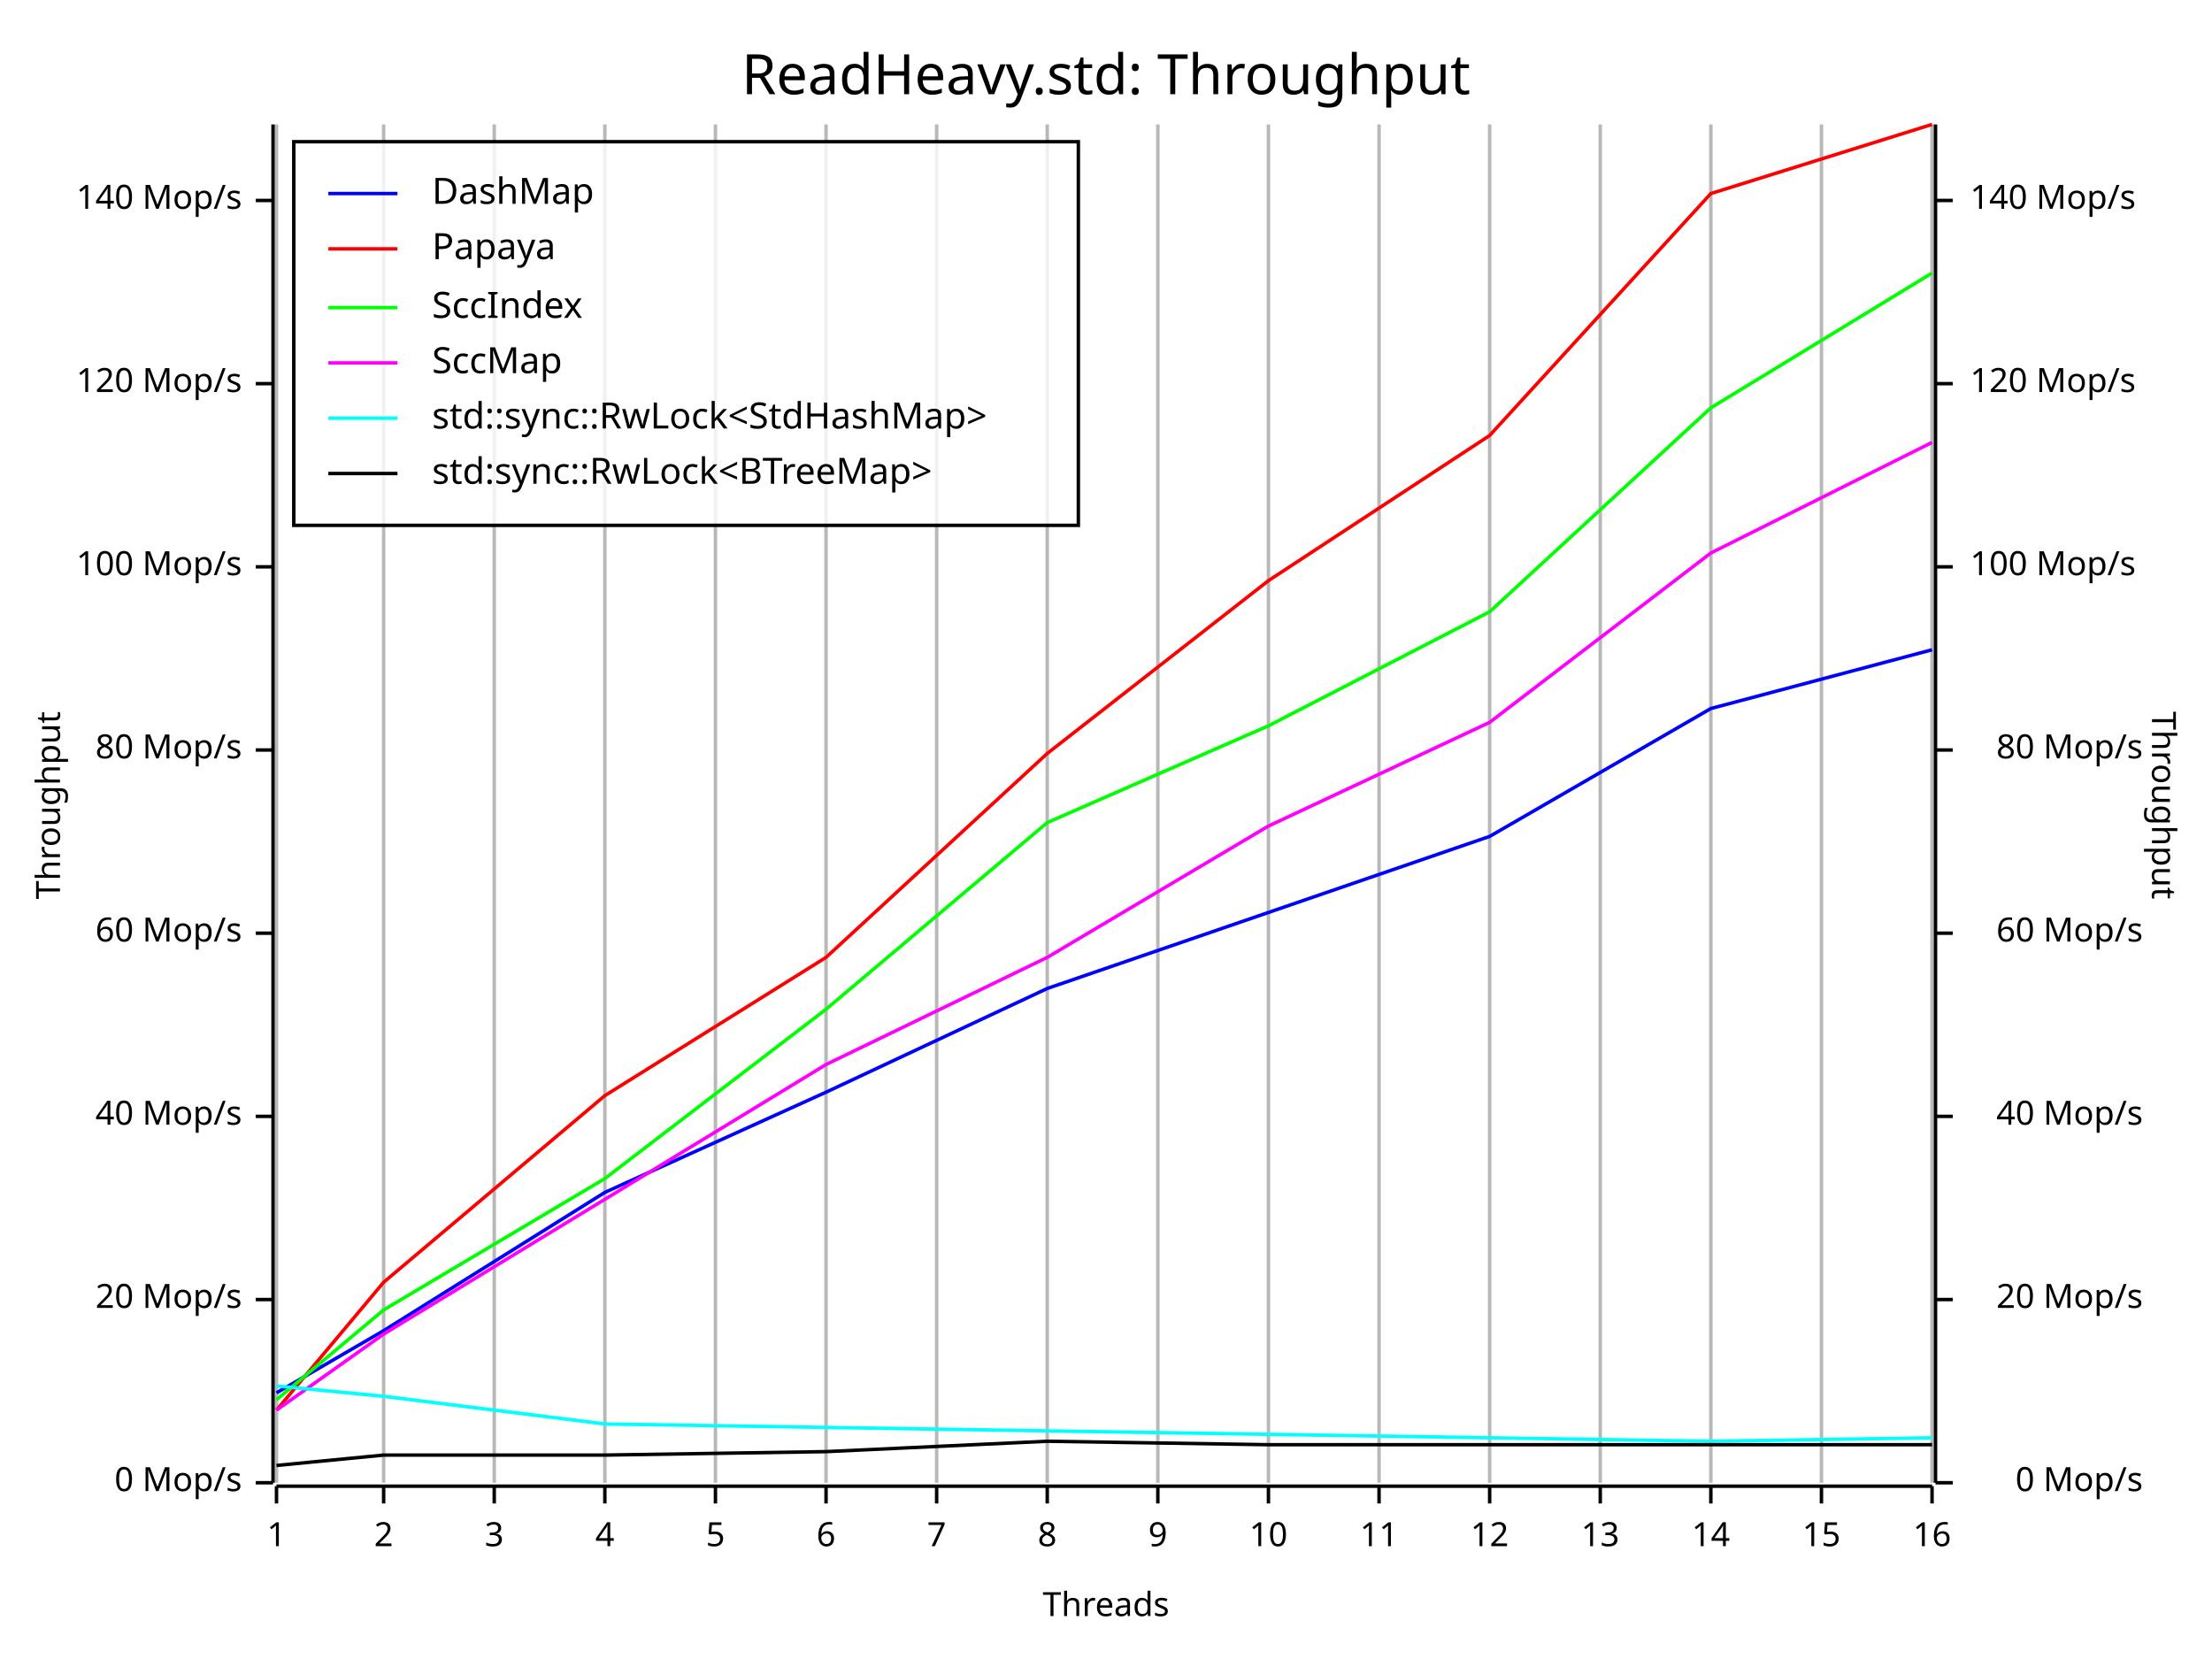
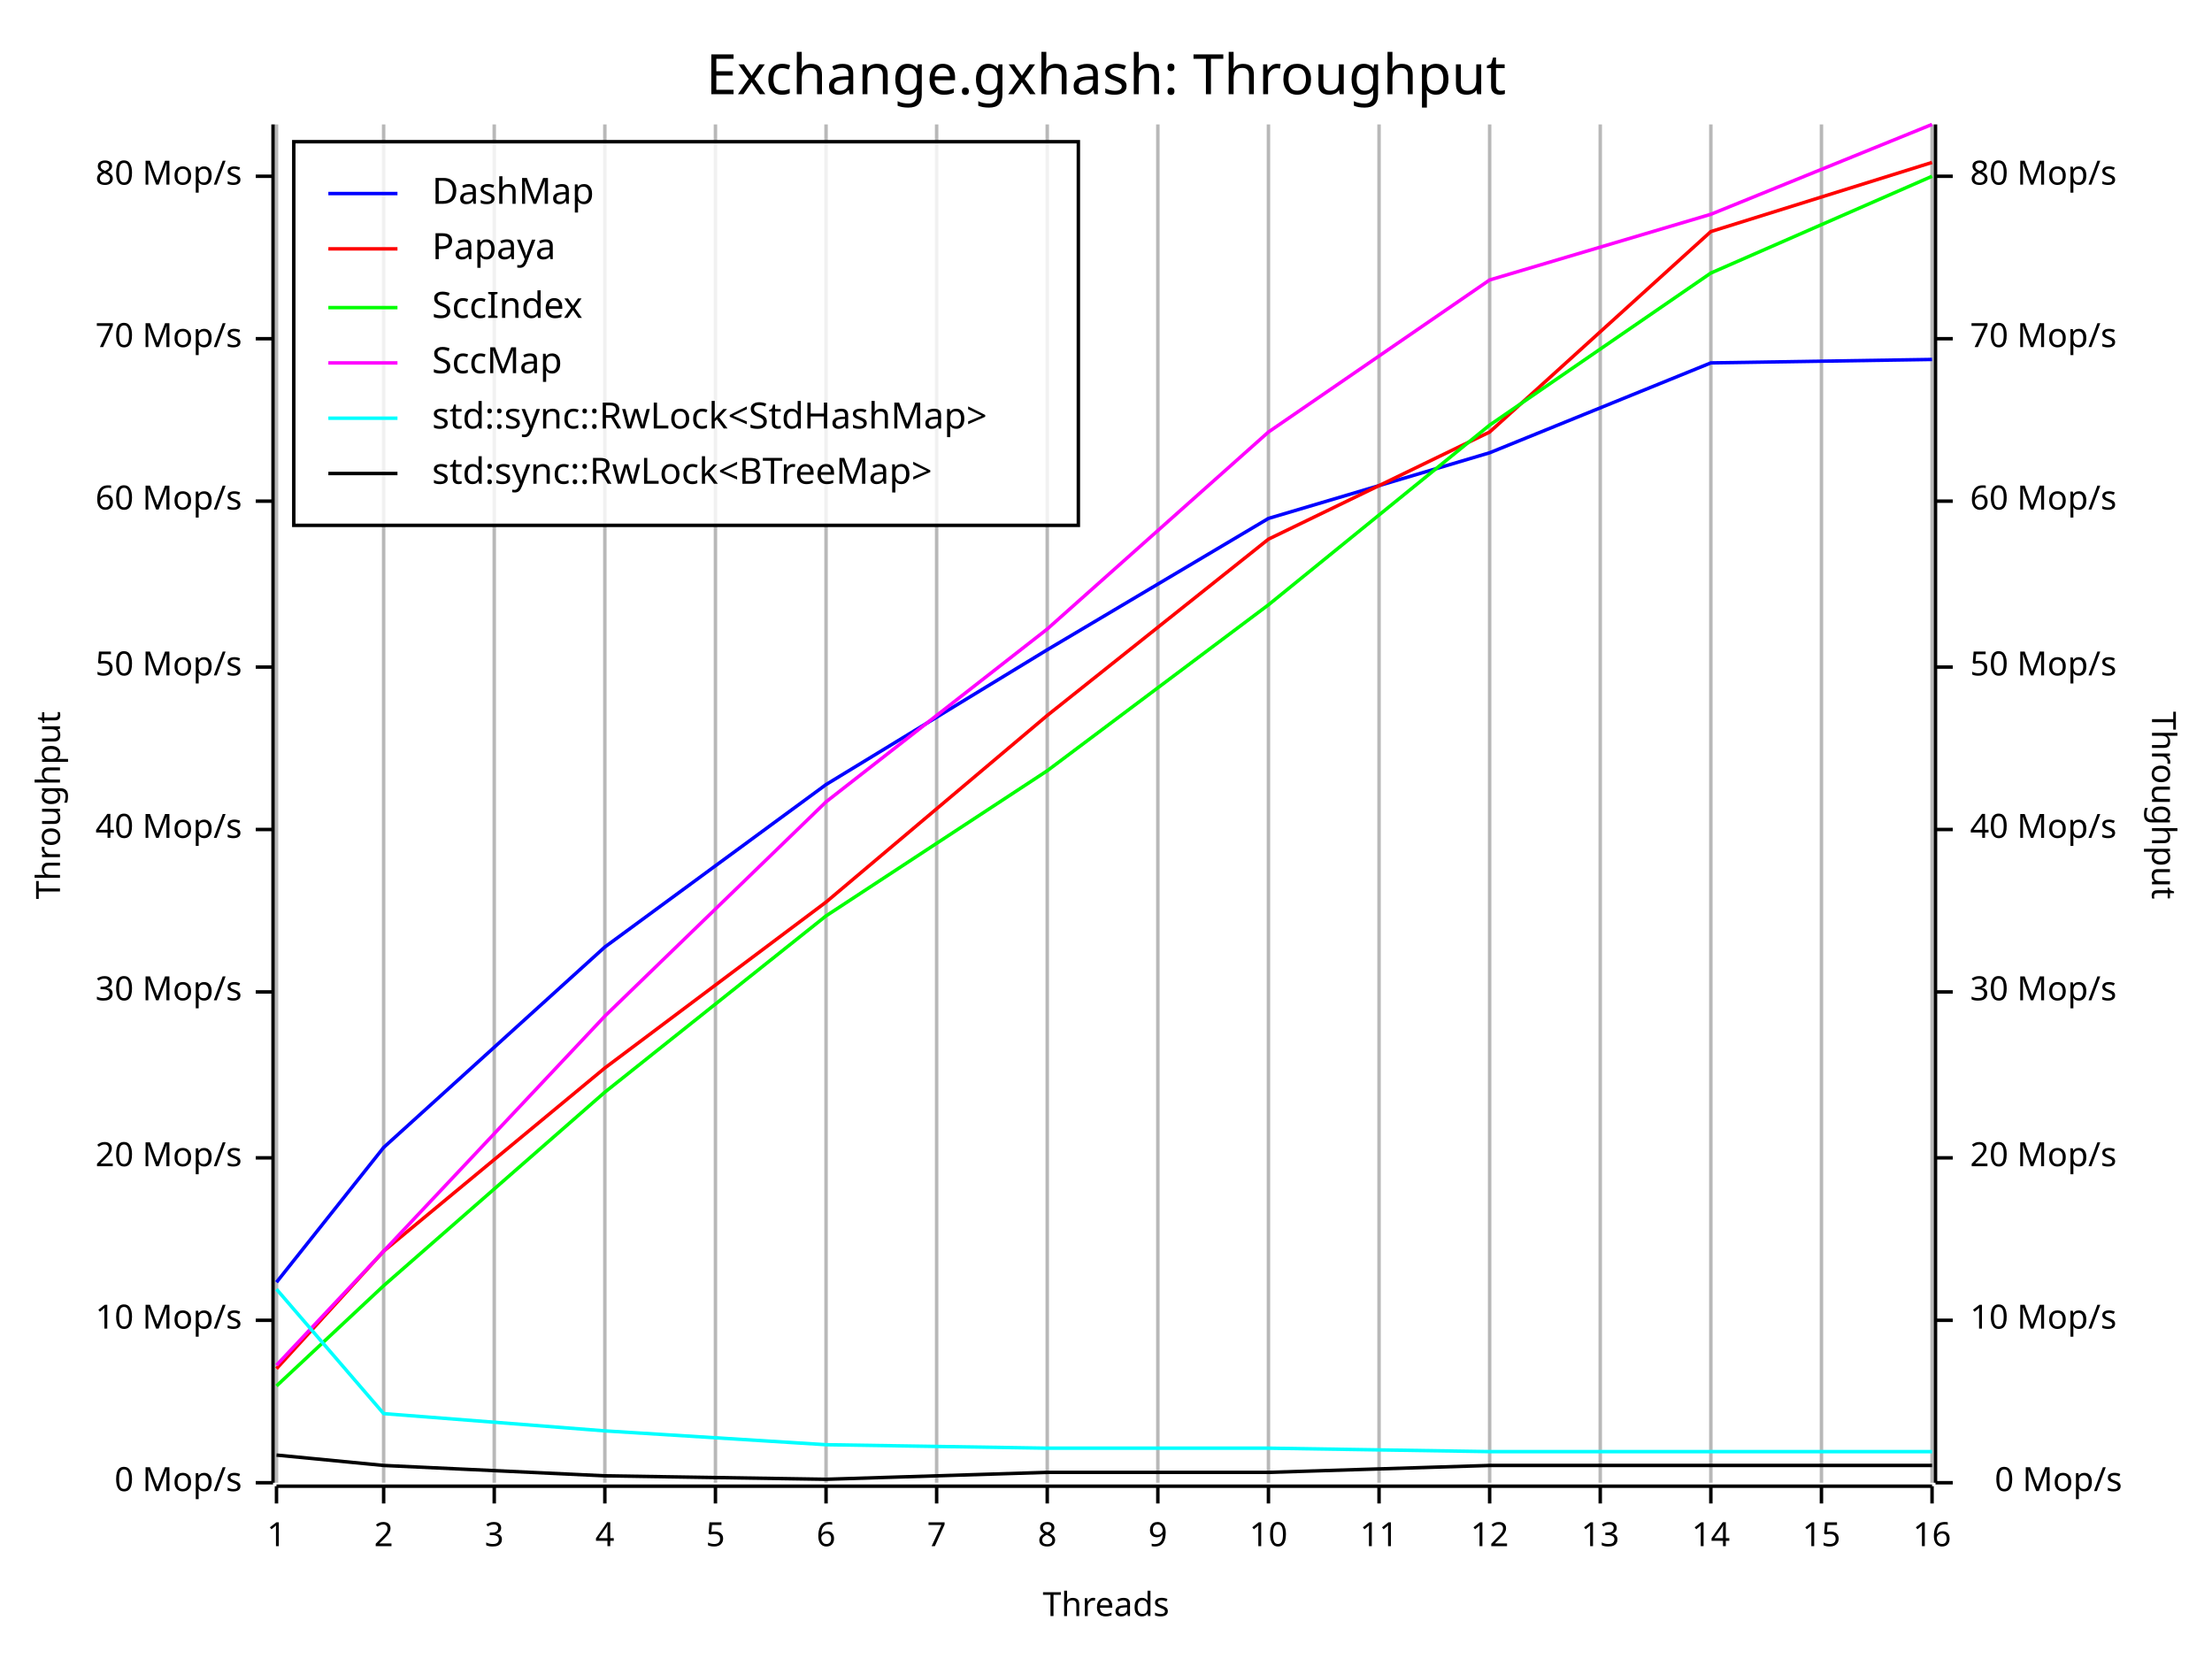
<svg xmlns="http://www.w3.org/2000/svg" width="640" height="480" viewBox="0 0 640 480">
  <rect x="0" y="0" width="640" height="480" opacity="1" fill="#FFFFFF" stroke="none" />
  <text x="320" y="15" dy="0.76em" text-anchor="middle" font-family="Fira Code" font-size="16.129" opacity="1" fill="#000000">
- ReadHeavy.std: Throughput
+ Exchange.gxhash: Throughput
</text>
  <line opacity="0.1" stroke="#000000" stroke-width="1" x1="80" y1="429" x2="80" y2="36" />
  <line opacity="0.1" stroke="#000000" stroke-width="1" x1="111" y1="429" x2="111" y2="36" />
  <line opacity="0.1" stroke="#000000" stroke-width="1" x1="143" y1="429" x2="143" y2="36" />
  <line opacity="0.1" stroke="#000000" stroke-width="1" x1="175" y1="429" x2="175" y2="36" />
  <line opacity="0.1" stroke="#000000" stroke-width="1" x1="207" y1="429" x2="207" y2="36" />
  <line opacity="0.1" stroke="#000000" stroke-width="1" x1="239" y1="429" x2="239" y2="36" />
  <line opacity="0.1" stroke="#000000" stroke-width="1" x1="271" y1="429" x2="271" y2="36" />
  <line opacity="0.1" stroke="#000000" stroke-width="1" x1="303" y1="429" x2="303" y2="36" />
  <line opacity="0.1" stroke="#000000" stroke-width="1" x1="335" y1="429" x2="335" y2="36" />
  <line opacity="0.1" stroke="#000000" stroke-width="1" x1="367" y1="429" x2="367" y2="36" />
  <line opacity="0.1" stroke="#000000" stroke-width="1" x1="399" y1="429" x2="399" y2="36" />
  <line opacity="0.1" stroke="#000000" stroke-width="1" x1="431" y1="429" x2="431" y2="36" />
  <line opacity="0.1" stroke="#000000" stroke-width="1" x1="463" y1="429" x2="463" y2="36" />
  <line opacity="0.1" stroke="#000000" stroke-width="1" x1="495" y1="429" x2="495" y2="36" />
  <line opacity="0.1" stroke="#000000" stroke-width="1" x1="527" y1="429" x2="527" y2="36" />
  <line opacity="0.1" stroke="#000000" stroke-width="1" x1="559" y1="429" x2="559" y2="36" />
  <text x="10" y="233" dy="0.76em" text-anchor="middle" font-family="sans-serif" font-size="9.677" opacity="1" fill="#000000" transform="rotate(270, 10, 233)">
Throughput
</text>
  <text x="320" y="470" dy="-0.5ex" text-anchor="middle" font-family="sans-serif" font-size="9.677" opacity="1" fill="#000000">
Threads
</text>
  <text x="630" y="233" dy="0.76em" text-anchor="middle" font-family="sans-serif" font-size="9.677" opacity="1" fill="#000000" transform="rotate(90, 630, 233)">
Throughput
</text>
  <line opacity="0.2" stroke="#000000" stroke-width="1" x1="80" y1="429" x2="80" y2="36" />
  <line opacity="0.2" stroke="#000000" stroke-width="1" x1="111" y1="429" x2="111" y2="36" />
  <line opacity="0.2" stroke="#000000" stroke-width="1" x1="143" y1="429" x2="143" y2="36" />
  <line opacity="0.2" stroke="#000000" stroke-width="1" x1="175" y1="429" x2="175" y2="36" />
  <line opacity="0.2" stroke="#000000" stroke-width="1" x1="207" y1="429" x2="207" y2="36" />
  <line opacity="0.2" stroke="#000000" stroke-width="1" x1="239" y1="429" x2="239" y2="36" />
  <line opacity="0.2" stroke="#000000" stroke-width="1" x1="271" y1="429" x2="271" y2="36" />
  <line opacity="0.2" stroke="#000000" stroke-width="1" x1="303" y1="429" x2="303" y2="36" />
  <line opacity="0.2" stroke="#000000" stroke-width="1" x1="335" y1="429" x2="335" y2="36" />
  <line opacity="0.2" stroke="#000000" stroke-width="1" x1="367" y1="429" x2="367" y2="36" />
  <line opacity="0.2" stroke="#000000" stroke-width="1" x1="399" y1="429" x2="399" y2="36" />
  <line opacity="0.2" stroke="#000000" stroke-width="1" x1="431" y1="429" x2="431" y2="36" />
  <line opacity="0.2" stroke="#000000" stroke-width="1" x1="463" y1="429" x2="463" y2="36" />
  <line opacity="0.2" stroke="#000000" stroke-width="1" x1="495" y1="429" x2="495" y2="36" />
  <line opacity="0.2" stroke="#000000" stroke-width="1" x1="527" y1="429" x2="527" y2="36" />
  <line opacity="0.2" stroke="#000000" stroke-width="1" x1="559" y1="429" x2="559" y2="36" />
  <polyline fill="none" opacity="1" stroke="#000000" stroke-width="1" points="79,36 79,429 " />
  <text x="70" y="429" dy="0.5ex" text-anchor="end" font-family="sans-serif" font-size="9.677" opacity="1" fill="#000000">
0 Mop/s
</text>
  <polyline fill="none" opacity="1" stroke="#000000" stroke-width="1" points="74,429 79,429 " />
-   <text x="70" y="376" dy="0.5ex" text-anchor="end" font-family="sans-serif" font-size="9.677" opacity="1" fill="#000000">
+   <text x="70" y="382" dy="0.5ex" text-anchor="end" font-family="sans-serif" font-size="9.677" opacity="1" fill="#000000">
+ 10 Mop/s
+ </text>
+   <polyline fill="none" opacity="1" stroke="#000000" stroke-width="1" points="74,382 79,382 " />
+   <text x="70" y="335" dy="0.5ex" text-anchor="end" font-family="sans-serif" font-size="9.677" opacity="1" fill="#000000">
20 Mop/s
</text>
-   <polyline fill="none" opacity="1" stroke="#000000" stroke-width="1" points="74,376 79,376 " />
-   <text x="70" y="323" dy="0.5ex" text-anchor="end" font-family="sans-serif" font-size="9.677" opacity="1" fill="#000000">
+   <polyline fill="none" opacity="1" stroke="#000000" stroke-width="1" points="74,335 79,335 " />
+   <text x="70" y="287" dy="0.5ex" text-anchor="end" font-family="sans-serif" font-size="9.677" opacity="1" fill="#000000">
+ 30 Mop/s
+ </text>
+   <polyline fill="none" opacity="1" stroke="#000000" stroke-width="1" points="74,287 79,287 " />
+   <text x="70" y="240" dy="0.5ex" text-anchor="end" font-family="sans-serif" font-size="9.677" opacity="1" fill="#000000">
40 Mop/s
</text>
-   <polyline fill="none" opacity="1" stroke="#000000" stroke-width="1" points="74,323 79,323 " />
-   <text x="70" y="270" dy="0.5ex" text-anchor="end" font-family="sans-serif" font-size="9.677" opacity="1" fill="#000000">
+   <polyline fill="none" opacity="1" stroke="#000000" stroke-width="1" points="74,240 79,240 " />
+   <text x="70" y="193" dy="0.5ex" text-anchor="end" font-family="sans-serif" font-size="9.677" opacity="1" fill="#000000">
+ 50 Mop/s
+ </text>
+   <polyline fill="none" opacity="1" stroke="#000000" stroke-width="1" points="74,193 79,193 " />
+   <text x="70" y="145" dy="0.5ex" text-anchor="end" font-family="sans-serif" font-size="9.677" opacity="1" fill="#000000">
60 Mop/s
</text>
-   <polyline fill="none" opacity="1" stroke="#000000" stroke-width="1" points="74,270 79,270 " />
-   <text x="70" y="217" dy="0.5ex" text-anchor="end" font-family="sans-serif" font-size="9.677" opacity="1" fill="#000000">
+   <polyline fill="none" opacity="1" stroke="#000000" stroke-width="1" points="74,145 79,145 " />
+   <text x="70" y="98" dy="0.5ex" text-anchor="end" font-family="sans-serif" font-size="9.677" opacity="1" fill="#000000">
+ 70 Mop/s
+ </text>
+   <polyline fill="none" opacity="1" stroke="#000000" stroke-width="1" points="74,98 79,98 " />
+   <text x="70" y="51" dy="0.5ex" text-anchor="end" font-family="sans-serif" font-size="9.677" opacity="1" fill="#000000">
80 Mop/s
</text>
-   <polyline fill="none" opacity="1" stroke="#000000" stroke-width="1" points="74,217 79,217 " />
-   <text x="70" y="164" dy="0.5ex" text-anchor="end" font-family="sans-serif" font-size="9.677" opacity="1" fill="#000000">
- 100 Mop/s
- </text>
-   <polyline fill="none" opacity="1" stroke="#000000" stroke-width="1" points="74,164 79,164 " />
-   <text x="70" y="111" dy="0.5ex" text-anchor="end" font-family="sans-serif" font-size="9.677" opacity="1" fill="#000000">
- 120 Mop/s
- </text>
-   <polyline fill="none" opacity="1" stroke="#000000" stroke-width="1" points="74,111 79,111 " />
-   <text x="70" y="58" dy="0.5ex" text-anchor="end" font-family="sans-serif" font-size="9.677" opacity="1" fill="#000000">
- 140 Mop/s
- </text>
-   <polyline fill="none" opacity="1" stroke="#000000" stroke-width="1" points="74,58 79,58 " />
+   <polyline fill="none" opacity="1" stroke="#000000" stroke-width="1" points="74,51 79,51 " />
  <polyline fill="none" opacity="1" stroke="#000000" stroke-width="1" points="80,430 559,430 " />
  <text x="80" y="440" dy="0.76em" text-anchor="middle" font-family="sans-serif" font-size="9.677" opacity="1" fill="#000000">
1
</text>
  <polyline fill="none" opacity="1" stroke="#000000" stroke-width="1" points="80,430 80,435 " />
  <text x="111" y="440" dy="0.76em" text-anchor="middle" font-family="sans-serif" font-size="9.677" opacity="1" fill="#000000">
2
</text>
  <polyline fill="none" opacity="1" stroke="#000000" stroke-width="1" points="111,430 111,435 " />
  <text x="143" y="440" dy="0.76em" text-anchor="middle" font-family="sans-serif" font-size="9.677" opacity="1" fill="#000000">
3
</text>
  <polyline fill="none" opacity="1" stroke="#000000" stroke-width="1" points="143,430 143,435 " />
  <text x="175" y="440" dy="0.76em" text-anchor="middle" font-family="sans-serif" font-size="9.677" opacity="1" fill="#000000">
4
</text>
  <polyline fill="none" opacity="1" stroke="#000000" stroke-width="1" points="175,430 175,435 " />
  <text x="207" y="440" dy="0.76em" text-anchor="middle" font-family="sans-serif" font-size="9.677" opacity="1" fill="#000000">
5
</text>
  <polyline fill="none" opacity="1" stroke="#000000" stroke-width="1" points="207,430 207,435 " />
  <text x="239" y="440" dy="0.76em" text-anchor="middle" font-family="sans-serif" font-size="9.677" opacity="1" fill="#000000">
6
</text>
  <polyline fill="none" opacity="1" stroke="#000000" stroke-width="1" points="239,430 239,435 " />
  <text x="271" y="440" dy="0.76em" text-anchor="middle" font-family="sans-serif" font-size="9.677" opacity="1" fill="#000000">
7
</text>
  <polyline fill="none" opacity="1" stroke="#000000" stroke-width="1" points="271,430 271,435 " />
  <text x="303" y="440" dy="0.76em" text-anchor="middle" font-family="sans-serif" font-size="9.677" opacity="1" fill="#000000">
8
</text>
  <polyline fill="none" opacity="1" stroke="#000000" stroke-width="1" points="303,430 303,435 " />
  <text x="335" y="440" dy="0.76em" text-anchor="middle" font-family="sans-serif" font-size="9.677" opacity="1" fill="#000000">
9
</text>
  <polyline fill="none" opacity="1" stroke="#000000" stroke-width="1" points="335,430 335,435 " />
  <text x="367" y="440" dy="0.76em" text-anchor="middle" font-family="sans-serif" font-size="9.677" opacity="1" fill="#000000">
10
</text>
  <polyline fill="none" opacity="1" stroke="#000000" stroke-width="1" points="367,430 367,435 " />
  <text x="399" y="440" dy="0.76em" text-anchor="middle" font-family="sans-serif" font-size="9.677" opacity="1" fill="#000000">
11
</text>
  <polyline fill="none" opacity="1" stroke="#000000" stroke-width="1" points="399,430 399,435 " />
  <text x="431" y="440" dy="0.76em" text-anchor="middle" font-family="sans-serif" font-size="9.677" opacity="1" fill="#000000">
12
</text>
  <polyline fill="none" opacity="1" stroke="#000000" stroke-width="1" points="431,430 431,435 " />
  <text x="463" y="440" dy="0.76em" text-anchor="middle" font-family="sans-serif" font-size="9.677" opacity="1" fill="#000000">
13
</text>
  <polyline fill="none" opacity="1" stroke="#000000" stroke-width="1" points="463,430 463,435 " />
  <text x="495" y="440" dy="0.76em" text-anchor="middle" font-family="sans-serif" font-size="9.677" opacity="1" fill="#000000">
14
</text>
  <polyline fill="none" opacity="1" stroke="#000000" stroke-width="1" points="495,430 495,435 " />
  <text x="527" y="440" dy="0.76em" text-anchor="middle" font-family="sans-serif" font-size="9.677" opacity="1" fill="#000000">
15
</text>
  <polyline fill="none" opacity="1" stroke="#000000" stroke-width="1" points="527,430 527,435 " />
  <text x="559" y="440" dy="0.76em" text-anchor="middle" font-family="sans-serif" font-size="9.677" opacity="1" fill="#000000">
16
</text>
  <polyline fill="none" opacity="1" stroke="#000000" stroke-width="1" points="559,430 559,435 " />
  <polyline fill="none" opacity="1" stroke="#000000" stroke-width="1" points="560,36 560,429 " />
-   <text x="620" y="429" dy="0.5ex" text-anchor="end" font-family="sans-serif" font-size="9.677" opacity="1" fill="#000000">
+   <text x="614" y="429" dy="0.5ex" text-anchor="end" font-family="sans-serif" font-size="9.677" opacity="1" fill="#000000">
0 Mop/s
</text>
  <polyline fill="none" opacity="1" stroke="#000000" stroke-width="1" points="560,429 565,429 " />
-   <text x="620" y="376" dy="0.5ex" text-anchor="end" font-family="sans-serif" font-size="9.677" opacity="1" fill="#000000">
+   <text x="570" y="382" dy="0.5ex" text-anchor="start" font-family="sans-serif" font-size="9.677" opacity="1" fill="#000000">
+ 10 Mop/s
+ </text>
+   <polyline fill="none" opacity="1" stroke="#000000" stroke-width="1" points="560,382 565,382 " />
+   <text x="570" y="335" dy="0.5ex" text-anchor="start" font-family="sans-serif" font-size="9.677" opacity="1" fill="#000000">
20 Mop/s
</text>
-   <polyline fill="none" opacity="1" stroke="#000000" stroke-width="1" points="560,376 565,376 " />
-   <text x="620" y="323" dy="0.5ex" text-anchor="end" font-family="sans-serif" font-size="9.677" opacity="1" fill="#000000">
+   <polyline fill="none" opacity="1" stroke="#000000" stroke-width="1" points="560,335 565,335 " />
+   <text x="570" y="287" dy="0.5ex" text-anchor="start" font-family="sans-serif" font-size="9.677" opacity="1" fill="#000000">
+ 30 Mop/s
+ </text>
+   <polyline fill="none" opacity="1" stroke="#000000" stroke-width="1" points="560,287 565,287 " />
+   <text x="570" y="240" dy="0.5ex" text-anchor="start" font-family="sans-serif" font-size="9.677" opacity="1" fill="#000000">
40 Mop/s
</text>
-   <polyline fill="none" opacity="1" stroke="#000000" stroke-width="1" points="560,323 565,323 " />
-   <text x="620" y="270" dy="0.5ex" text-anchor="end" font-family="sans-serif" font-size="9.677" opacity="1" fill="#000000">
+   <polyline fill="none" opacity="1" stroke="#000000" stroke-width="1" points="560,240 565,240 " />
+   <text x="570" y="193" dy="0.5ex" text-anchor="start" font-family="sans-serif" font-size="9.677" opacity="1" fill="#000000">
+ 50 Mop/s
+ </text>
+   <polyline fill="none" opacity="1" stroke="#000000" stroke-width="1" points="560,193 565,193 " />
+   <text x="570" y="145" dy="0.5ex" text-anchor="start" font-family="sans-serif" font-size="9.677" opacity="1" fill="#000000">
60 Mop/s
</text>
-   <polyline fill="none" opacity="1" stroke="#000000" stroke-width="1" points="560,270 565,270 " />
-   <text x="620" y="217" dy="0.5ex" text-anchor="end" font-family="sans-serif" font-size="9.677" opacity="1" fill="#000000">
+   <polyline fill="none" opacity="1" stroke="#000000" stroke-width="1" points="560,145 565,145 " />
+   <text x="570" y="98" dy="0.5ex" text-anchor="start" font-family="sans-serif" font-size="9.677" opacity="1" fill="#000000">
+ 70 Mop/s
+ </text>
+   <polyline fill="none" opacity="1" stroke="#000000" stroke-width="1" points="560,98 565,98 " />
+   <text x="570" y="51" dy="0.5ex" text-anchor="start" font-family="sans-serif" font-size="9.677" opacity="1" fill="#000000">
80 Mop/s
</text>
-   <polyline fill="none" opacity="1" stroke="#000000" stroke-width="1" points="560,217 565,217 " />
-   <text x="570" y="164" dy="0.5ex" text-anchor="start" font-family="sans-serif" font-size="9.677" opacity="1" fill="#000000">
- 100 Mop/s
- </text>
-   <polyline fill="none" opacity="1" stroke="#000000" stroke-width="1" points="560,164 565,164 " />
-   <text x="570" y="111" dy="0.5ex" text-anchor="start" font-family="sans-serif" font-size="9.677" opacity="1" fill="#000000">
- 120 Mop/s
- </text>
-   <polyline fill="none" opacity="1" stroke="#000000" stroke-width="1" points="560,111 565,111 " />
-   <text x="570" y="58" dy="0.5ex" text-anchor="start" font-family="sans-serif" font-size="9.677" opacity="1" fill="#000000">
- 140 Mop/s
- </text>
-   <polyline fill="none" opacity="1" stroke="#000000" stroke-width="1" points="560,58 565,58 " />
-   <polyline fill="none" opacity="1" stroke="#0000FF" stroke-width="1" points="80,403 111,385 175,345 239,316 303,286 367,264 431,242 495,205 559,188 " />
-   <polyline fill="none" opacity="1" stroke="#FF0000" stroke-width="1" points="80,408 111,371 175,317 239,277 303,218 367,168 431,126 495,56 559,36 " />
-   <polyline fill="none" opacity="1" stroke="#00FF00" stroke-width="1" points="80,405 111,379 175,341 239,292 303,238 367,210 431,177 495,118 559,79 " />
-   <polyline fill="none" opacity="1" stroke="#FF00FF" stroke-width="1" points="80,408 111,386 175,347 239,308 303,277 367,239 431,209 495,160 559,128 " />
-   <polyline fill="none" opacity="1" stroke="#00FFFF" stroke-width="1" points="80,401 111,404 175,412 239,413 303,414 367,415 431,416 495,417 559,416 " />
-   <polyline fill="none" opacity="1" stroke="#000000" stroke-width="1" points="80,424 111,421 175,421 239,420 303,417 367,418 431,418 495,418 559,418 " />
+   <polyline fill="none" opacity="1" stroke="#000000" stroke-width="1" points="560,51 565,51 " />
+   <polyline fill="none" opacity="1" stroke="#0000FF" stroke-width="1" points="80,371 111,332 175,274 239,227 303,188 367,150 431,131 495,105 559,104 " />
+   <polyline fill="none" opacity="1" stroke="#FF0000" stroke-width="1" points="80,396 111,362 175,309 239,261 303,207 367,156 431,125 495,67 559,47 " />
+   <polyline fill="none" opacity="1" stroke="#00FF00" stroke-width="1" points="80,401 111,372 175,316 239,265 303,223 367,175 431,123 495,79 559,51 " />
+   <polyline fill="none" opacity="1" stroke="#FF00FF" stroke-width="1" points="80,395 111,362 175,294 239,232 303,182 367,125 431,81 495,62 559,36 " />
+   <polyline fill="none" opacity="1" stroke="#00FFFF" stroke-width="1" points="80,373 111,409 175,414 239,418 303,419 367,419 431,420 495,420 559,420 " />
+   <polyline fill="none" opacity="1" stroke="#000000" stroke-width="1" points="80,421 111,424 175,427 239,428 303,426 367,426 431,424 495,424 559,424 " />
  <rect x="85" y="41" width="227" height="111" opacity="0.8" fill="#FFFFFF" stroke="none" />
  <rect x="85" y="41" width="227" height="111" opacity="1" fill="none" stroke="#000000" />
  <text x="125" y="51" dy="0.76em" text-anchor="start" font-family="Fira Code" font-size="10.484" opacity="1" fill="#000000">
DashMap
</text>
  <text x="125" y="67" dy="0.76em" text-anchor="start" font-family="Fira Code" font-size="10.484" opacity="1" fill="#000000">
Papaya
</text>
  <text x="125" y="84" dy="0.76em" text-anchor="start" font-family="Fira Code" font-size="10.484" opacity="1" fill="#000000">
SccIndex
</text>
  <text x="125" y="100" dy="0.76em" text-anchor="start" font-family="Fira Code" font-size="10.484" opacity="1" fill="#000000">
SccMap
</text>
  <text x="125" y="116" dy="0.76em" text-anchor="start" font-family="Fira Code" font-size="10.484" opacity="1" fill="#000000">
std::sync::RwLock&lt;StdHashMap&gt;
</text>
  <text x="125" y="132" dy="0.76em" text-anchor="start" font-family="Fira Code" font-size="10.484" opacity="1" fill="#000000">
std:sync::RwLock&lt;BTreeMap&gt;
</text>
  <polyline fill="none" opacity="1" stroke="#0000FF" stroke-width="1" points="95,56 115,56 " />
  <polyline fill="none" opacity="1" stroke="#FF0000" stroke-width="1" points="95,72 115,72 " />
  <polyline fill="none" opacity="1" stroke="#00FF00" stroke-width="1" points="95,89 115,89 " />
  <polyline fill="none" opacity="1" stroke="#FF00FF" stroke-width="1" points="95,105 115,105 " />
  <polyline fill="none" opacity="1" stroke="#00FFFF" stroke-width="1" points="95,121 115,121 " />
  <polyline fill="none" opacity="1" stroke="#000000" stroke-width="1" points="95,137 115,137 " />
</svg>
